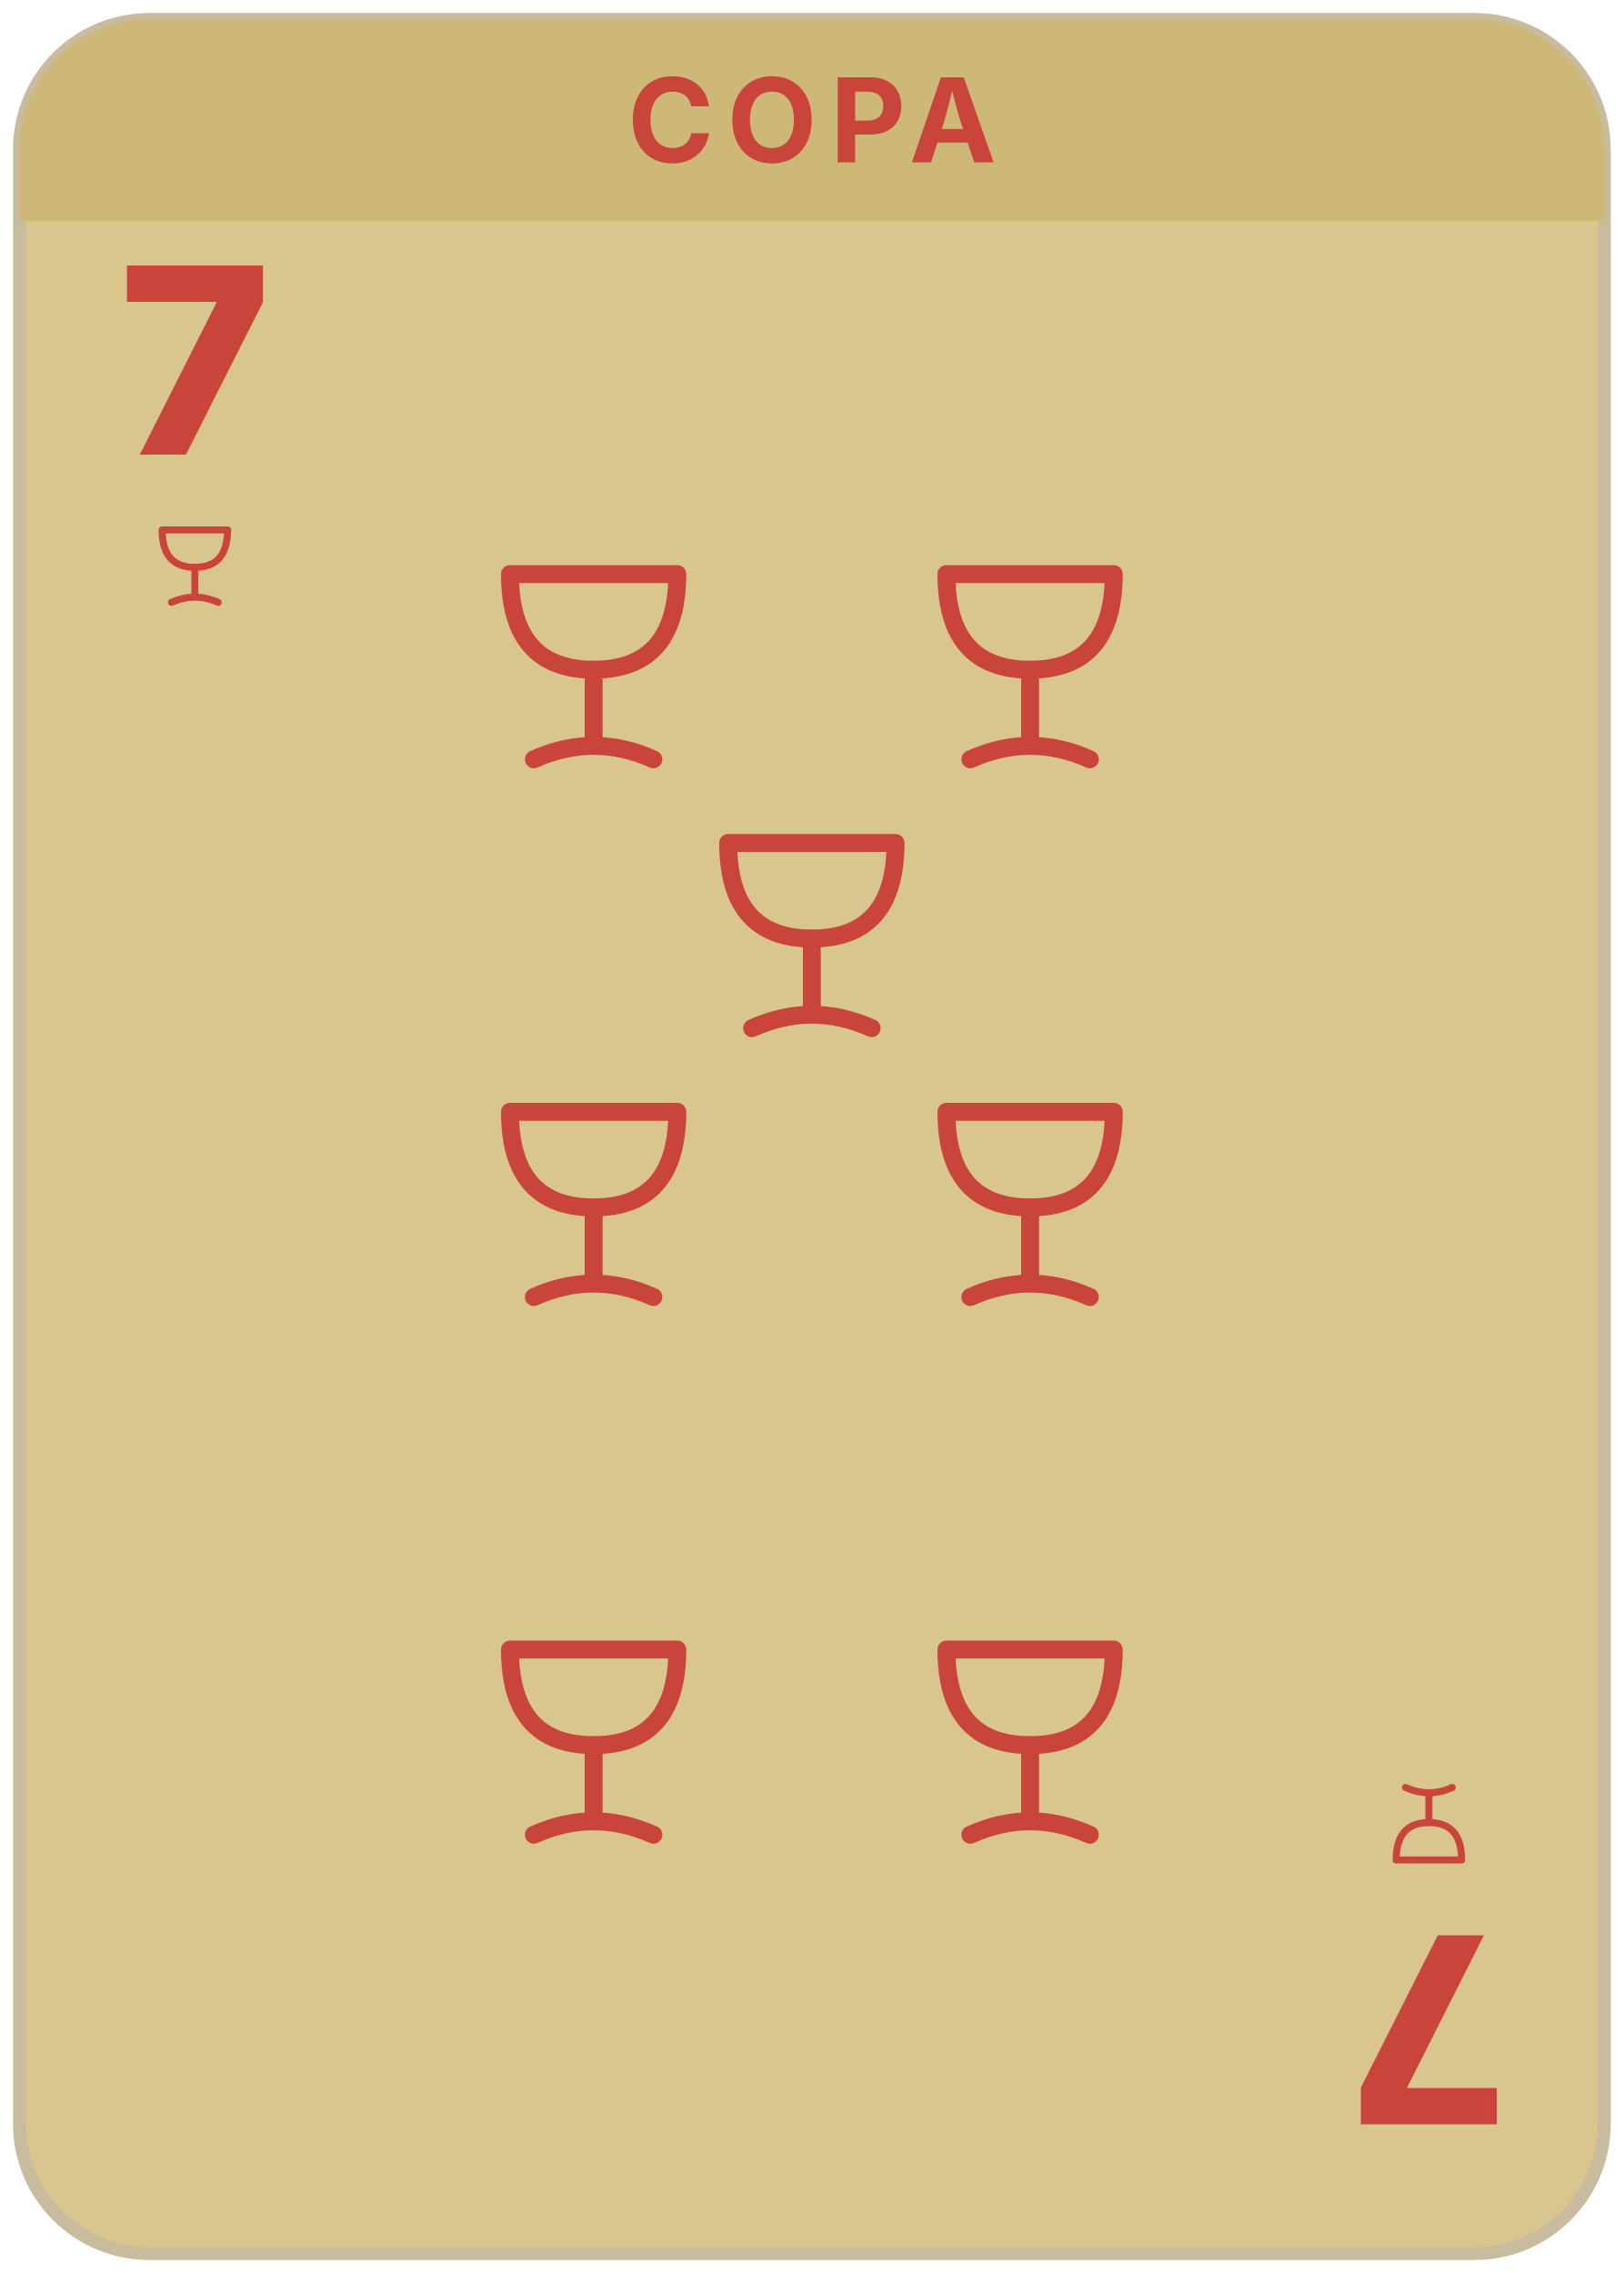
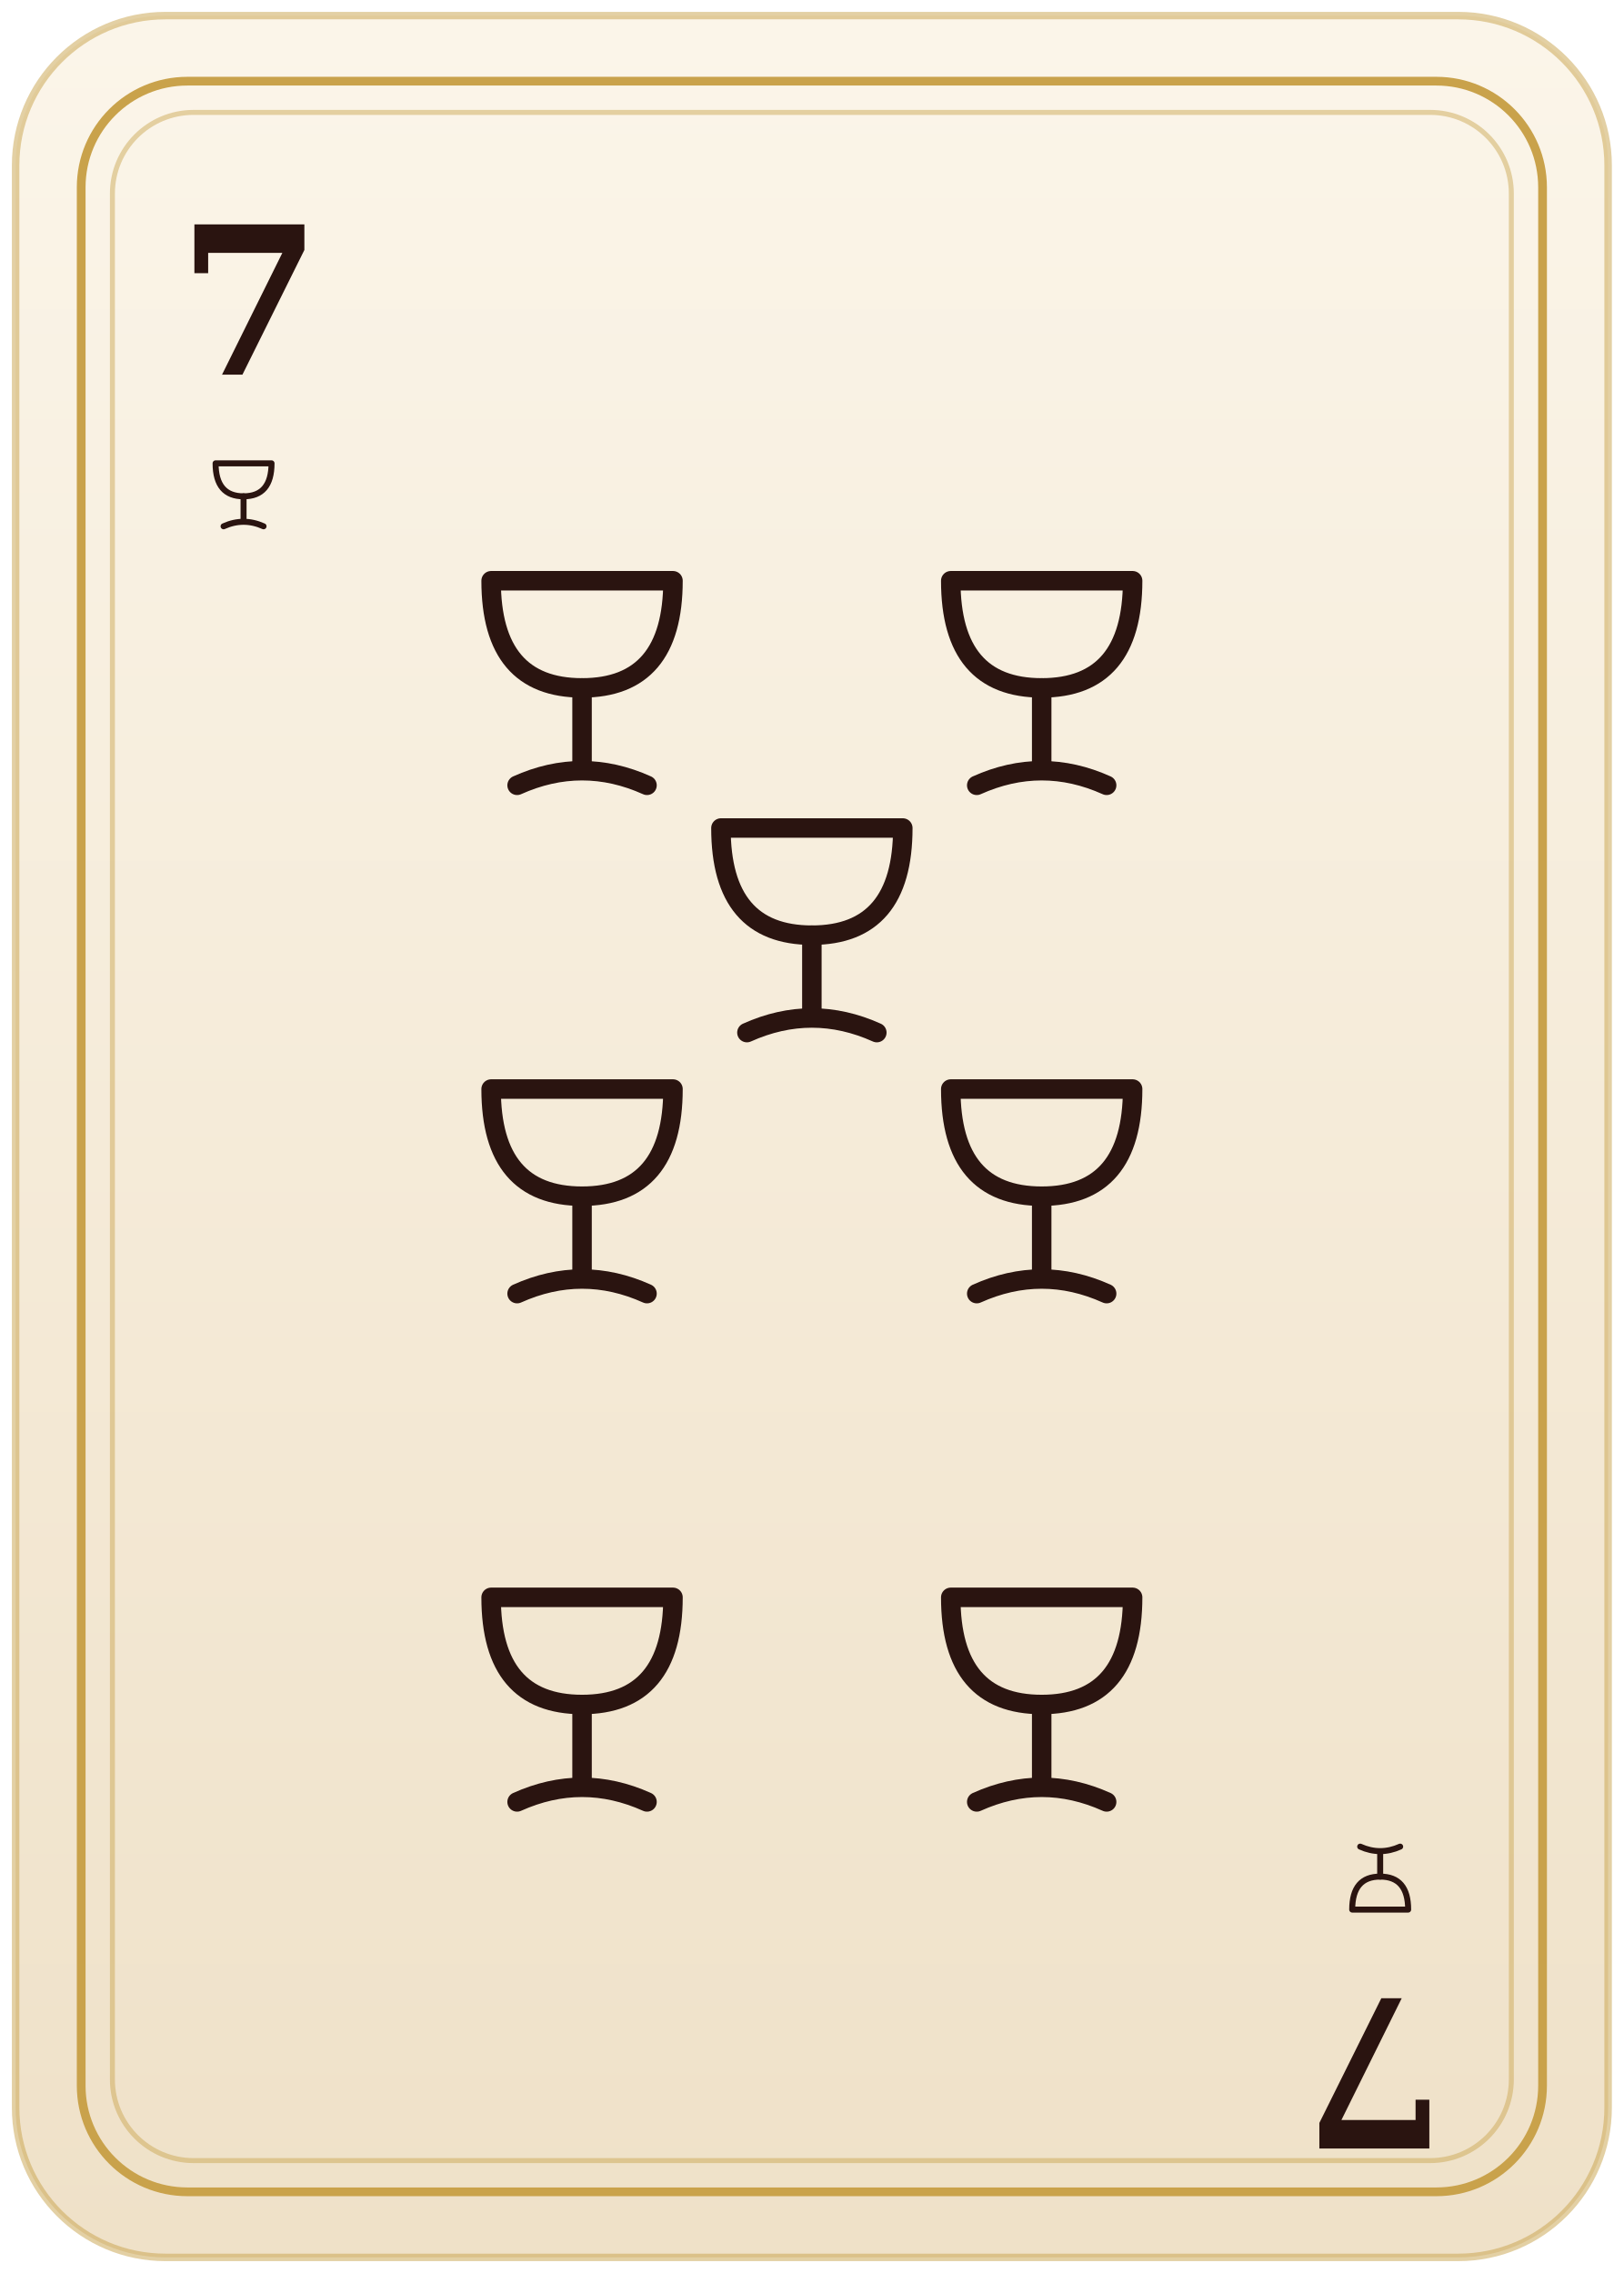
- <svg xmlns="http://www.w3.org/2000/svg" viewBox="0 0 250 350" width="250" height="350">
-   <rect x="3" y="3" width="244" height="344" rx="20" fill="#D9C58E" stroke="#C9BC9E" stroke-width="2" />
-   <path d="M3,23 A20,20 0 0 1 23,3 L227,3 A20,20 0 0 1 247,23 L247,34 L3,34 Z" fill="#CDB877" />
-   <text x="125.0" y="25" font-family="Inter,Helvetica,Arial,sans-serif" font-size="18" font-weight="700" letter-spacing="2" fill="#C9453B" text-anchor="middle">COPA</text>
-   <g transform="translate(30,70) rotate(0)">
-     <text x="0" y="0" font-family="Inter,Helvetica,Arial,sans-serif" font-size="40" font-weight="800" fill="#C9453B" text-anchor="middle">7</text>
-     <g transform="translate(-9,8) scale(0.18)">
-       <g fill="none" stroke="#C9453B" stroke-width="6" stroke-linecap="round" stroke-linejoin="round">
-         <path d="M22,20 L78,20 Q78,52 50,52 Q22,52 22,20 Z" />
-         <line x1="50" y1="52" x2="50" y2="76" />
-         <path d="M30,82 Q50,73 70,82" />
+ <svg xmlns="http://www.w3.org/2000/svg" viewBox="0 0 260 364" width="260" height="364">
+   <defs>
+     <linearGradient id="bg" x1="0" y1="0" x2="0" y2="1">
+       <stop offset="0%" stop-color="#FBF5E9" />
+       <stop offset="100%" stop-color="#EFE1C8" />
+     </linearGradient>
+   </defs>
+   <rect x="2.5" y="2.5" width="255" height="359" rx="24" fill="url(#bg)" />
+   <rect x="13" y="13" width="234" height="338" rx="17" fill="none" stroke="#C9A24B" stroke-width="1.4" />
+   <rect x="18" y="18" width="224" height="328" rx="13" fill="none" stroke="#C9A24B" stroke-opacity="0.45" stroke-width="0.8" />
+   <rect x="2.5" y="2.5" width="255" height="359" rx="24" fill="none" stroke="#C9A24B" stroke-opacity="0.5" stroke-width="1.2" />
+   <g transform="translate(40,60) rotate(0)">
+     <text x="0" y="0" font-family="'Bodoni Moda','DejaVu Serif',serif" font-size="33" font-weight="600" fill="#2A1410" text-anchor="middle">7</text>
+     <g transform="translate(-9,11) scale(0.16)">
+       <g fill="none" stroke="#2A1410" stroke-width="6" stroke-linecap="round" stroke-linejoin="round">
+         <path d="M22,20 L78,20 Q78,53 50,53 Q22,53 22,20 Z" />
+         <line x1="50" y1="53" x2="50" y2="77" />
+         <path d="M30,83 Q50,74 70,83" />
      </g>
    </g>
  </g>
-   <g transform="translate(220,298) rotate(180)">
-     <text x="0" y="0" font-family="Inter,Helvetica,Arial,sans-serif" font-size="40" font-weight="800" fill="#C9453B" text-anchor="middle">7</text>
-     <g transform="translate(-9,8) scale(0.18)">
-       <g fill="none" stroke="#C9453B" stroke-width="6" stroke-linecap="round" stroke-linejoin="round">
-         <path d="M22,20 L78,20 Q78,52 50,52 Q22,52 22,20 Z" />
-         <line x1="50" y1="52" x2="50" y2="76" />
-         <path d="M30,82 Q50,73 70,82" />
+   <g transform="translate(220,320) rotate(180)">
+     <text x="0" y="0" font-family="'Bodoni Moda','DejaVu Serif',serif" font-size="33" font-weight="600" fill="#2A1410" text-anchor="middle">7</text>
+     <g transform="translate(-9,11) scale(0.16)">
+       <g fill="none" stroke="#2A1410" stroke-width="6" stroke-linecap="round" stroke-linejoin="round">
+         <path d="M22,20 L78,20 Q78,53 50,53 Q22,53 22,20 Z" />
+         <line x1="50" y1="53" x2="50" y2="77" />
+         <path d="M30,83 Q50,74 70,83" />
      </g>
    </g>
  </g>
-   <g transform="translate(68.4,79.2) scale(0.46)">
-     <g fill="none" stroke="#C9453B" stroke-width="6" stroke-linecap="round" stroke-linejoin="round">
-       <path d="M22,20 L78,20 Q78,52 50,52 Q22,52 22,20 Z" />
-       <line x1="50" y1="52" x2="50" y2="76" />
-       <path d="M30,82 Q50,73 70,82" />
+   <g transform="translate(67.2,82.6) scale(0.52)">
+     <g fill="none" stroke="#2A1410" stroke-width="6" stroke-linecap="round" stroke-linejoin="round">
+       <path d="M22,20 L78,20 Q78,53 50,53 Q22,53 22,20 Z" />
+       <line x1="50" y1="53" x2="50" y2="77" />
+       <path d="M30,83 Q50,74 70,83" />
    </g>
  </g>
-   <g transform="translate(135.6,79.2) scale(0.46)">
-     <g fill="none" stroke="#C9453B" stroke-width="6" stroke-linecap="round" stroke-linejoin="round">
-       <path d="M22,20 L78,20 Q78,52 50,52 Q22,52 22,20 Z" />
-       <line x1="50" y1="52" x2="50" y2="76" />
-       <path d="M30,82 Q50,73 70,82" />
+   <g transform="translate(140.8,82.6) scale(0.52)">
+     <g fill="none" stroke="#2A1410" stroke-width="6" stroke-linecap="round" stroke-linejoin="round">
+       <path d="M22,20 L78,20 Q78,53 50,53 Q22,53 22,20 Z" />
+       <line x1="50" y1="53" x2="50" y2="77" />
+       <path d="M30,83 Q50,74 70,83" />
    </g>
  </g>
-   <g transform="translate(102.0,120.6) scale(0.46)">
-     <g fill="none" stroke="#C9453B" stroke-width="6" stroke-linecap="round" stroke-linejoin="round">
-       <path d="M22,20 L78,20 Q78,52 50,52 Q22,52 22,20 Z" />
-       <line x1="50" y1="52" x2="50" y2="76" />
-       <path d="M30,82 Q50,73 70,82" />
+   <g transform="translate(104.0,122.2) scale(0.52)">
+     <g fill="none" stroke="#2A1410" stroke-width="6" stroke-linecap="round" stroke-linejoin="round">
+       <path d="M22,20 L78,20 Q78,53 50,53 Q22,53 22,20 Z" />
+       <line x1="50" y1="53" x2="50" y2="77" />
+       <path d="M30,83 Q50,74 70,83" />
    </g>
  </g>
-   <g transform="translate(68.4,162.0) scale(0.46)">
-     <g fill="none" stroke="#C9453B" stroke-width="6" stroke-linecap="round" stroke-linejoin="round">
-       <path d="M22,20 L78,20 Q78,52 50,52 Q22,52 22,20 Z" />
-       <line x1="50" y1="52" x2="50" y2="76" />
-       <path d="M30,82 Q50,73 70,82" />
+   <g transform="translate(67.2,164.0) scale(0.52)">
+     <g fill="none" stroke="#2A1410" stroke-width="6" stroke-linecap="round" stroke-linejoin="round">
+       <path d="M22,20 L78,20 Q78,53 50,53 Q22,53 22,20 Z" />
+       <line x1="50" y1="53" x2="50" y2="77" />
+       <path d="M30,83 Q50,74 70,83" />
    </g>
  </g>
-   <g transform="translate(135.6,162.0) scale(0.46)">
-     <g fill="none" stroke="#C9453B" stroke-width="6" stroke-linecap="round" stroke-linejoin="round">
-       <path d="M22,20 L78,20 Q78,52 50,52 Q22,52 22,20 Z" />
-       <line x1="50" y1="52" x2="50" y2="76" />
-       <path d="M30,82 Q50,73 70,82" />
+   <g transform="translate(140.8,164.0) scale(0.52)">
+     <g fill="none" stroke="#2A1410" stroke-width="6" stroke-linecap="round" stroke-linejoin="round">
+       <path d="M22,20 L78,20 Q78,53 50,53 Q22,53 22,20 Z" />
+       <line x1="50" y1="53" x2="50" y2="77" />
+       <path d="M30,83 Q50,74 70,83" />
    </g>
  </g>
-   <g transform="translate(68.4,244.8) scale(0.46)">
-     <g fill="none" stroke="#C9453B" stroke-width="6" stroke-linecap="round" stroke-linejoin="round">
-       <path d="M22,20 L78,20 Q78,52 50,52 Q22,52 22,20 Z" />
-       <line x1="50" y1="52" x2="50" y2="76" />
-       <path d="M30,82 Q50,73 70,82" />
+   <g transform="translate(67.2,245.4) scale(0.52)">
+     <g fill="none" stroke="#2A1410" stroke-width="6" stroke-linecap="round" stroke-linejoin="round">
+       <path d="M22,20 L78,20 Q78,53 50,53 Q22,53 22,20 Z" />
+       <line x1="50" y1="53" x2="50" y2="77" />
+       <path d="M30,83 Q50,74 70,83" />
    </g>
  </g>
-   <g transform="translate(135.6,244.8) scale(0.46)">
-     <g fill="none" stroke="#C9453B" stroke-width="6" stroke-linecap="round" stroke-linejoin="round">
-       <path d="M22,20 L78,20 Q78,52 50,52 Q22,52 22,20 Z" />
-       <line x1="50" y1="52" x2="50" y2="76" />
-       <path d="M30,82 Q50,73 70,82" />
+   <g transform="translate(140.8,245.4) scale(0.52)">
+     <g fill="none" stroke="#2A1410" stroke-width="6" stroke-linecap="round" stroke-linejoin="round">
+       <path d="M22,20 L78,20 Q78,53 50,53 Q22,53 22,20 Z" />
+       <line x1="50" y1="53" x2="50" y2="77" />
+       <path d="M30,83 Q50,74 70,83" />
    </g>
  </g>
</svg>
